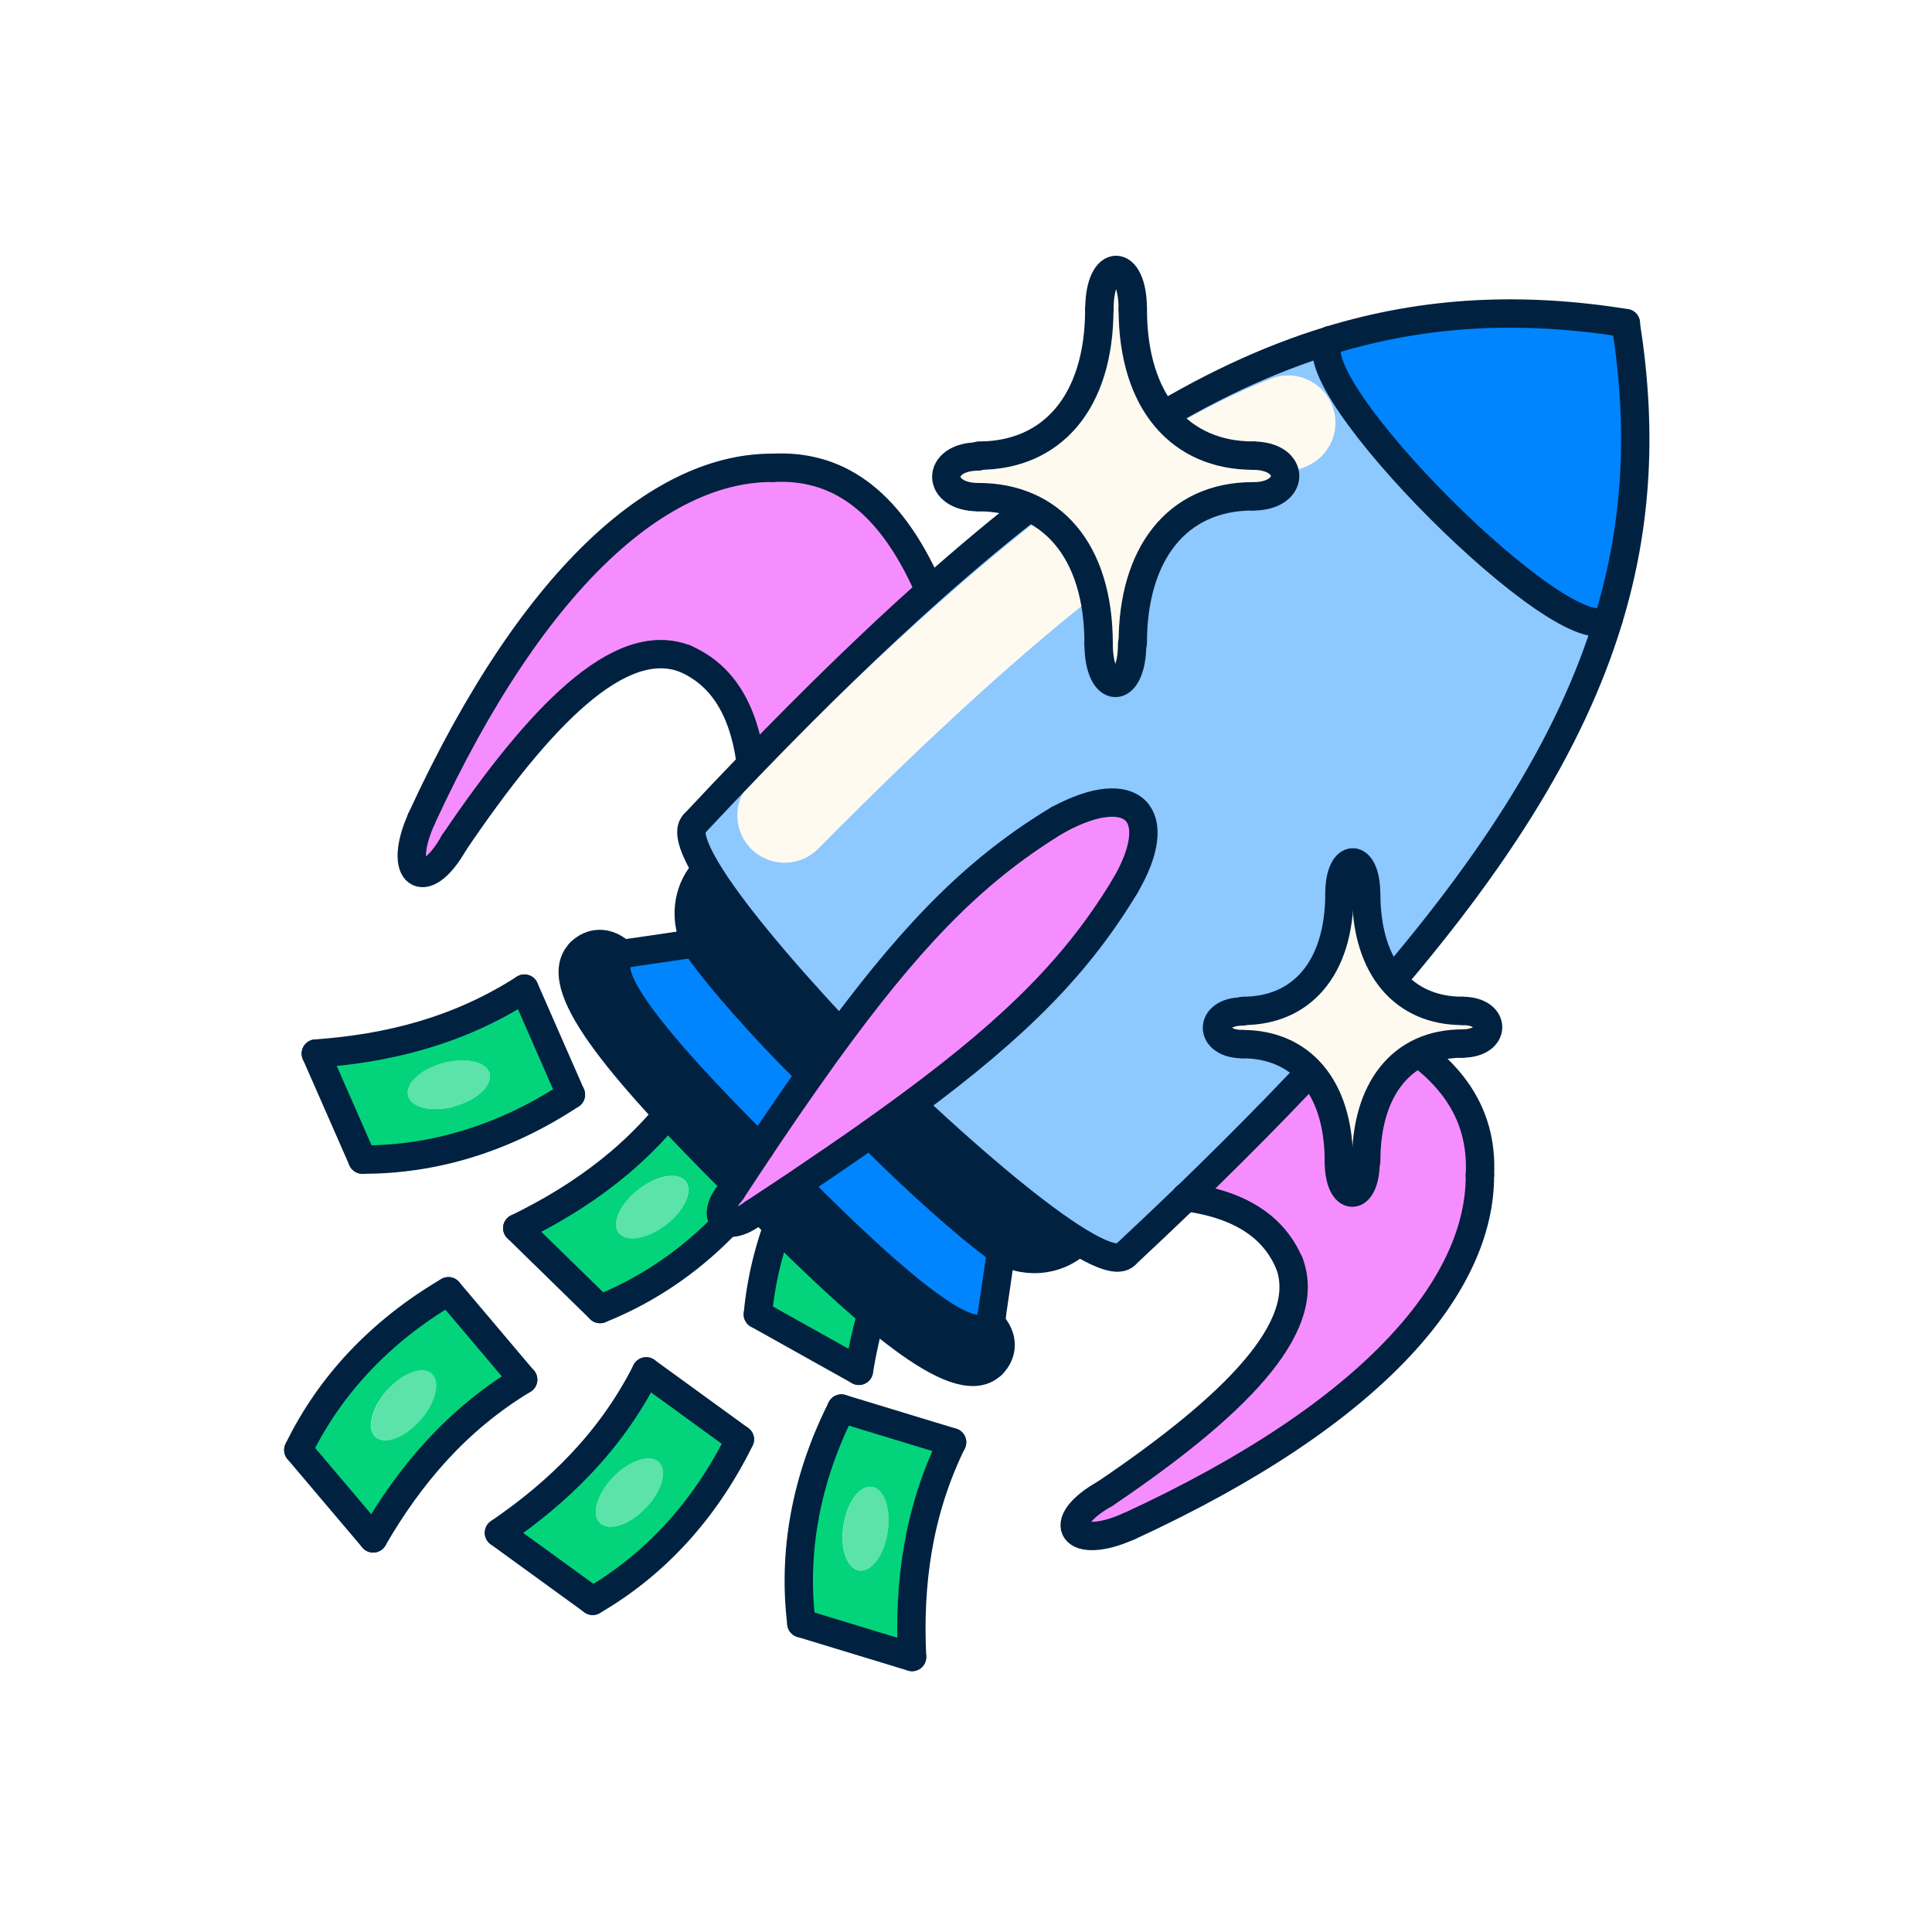
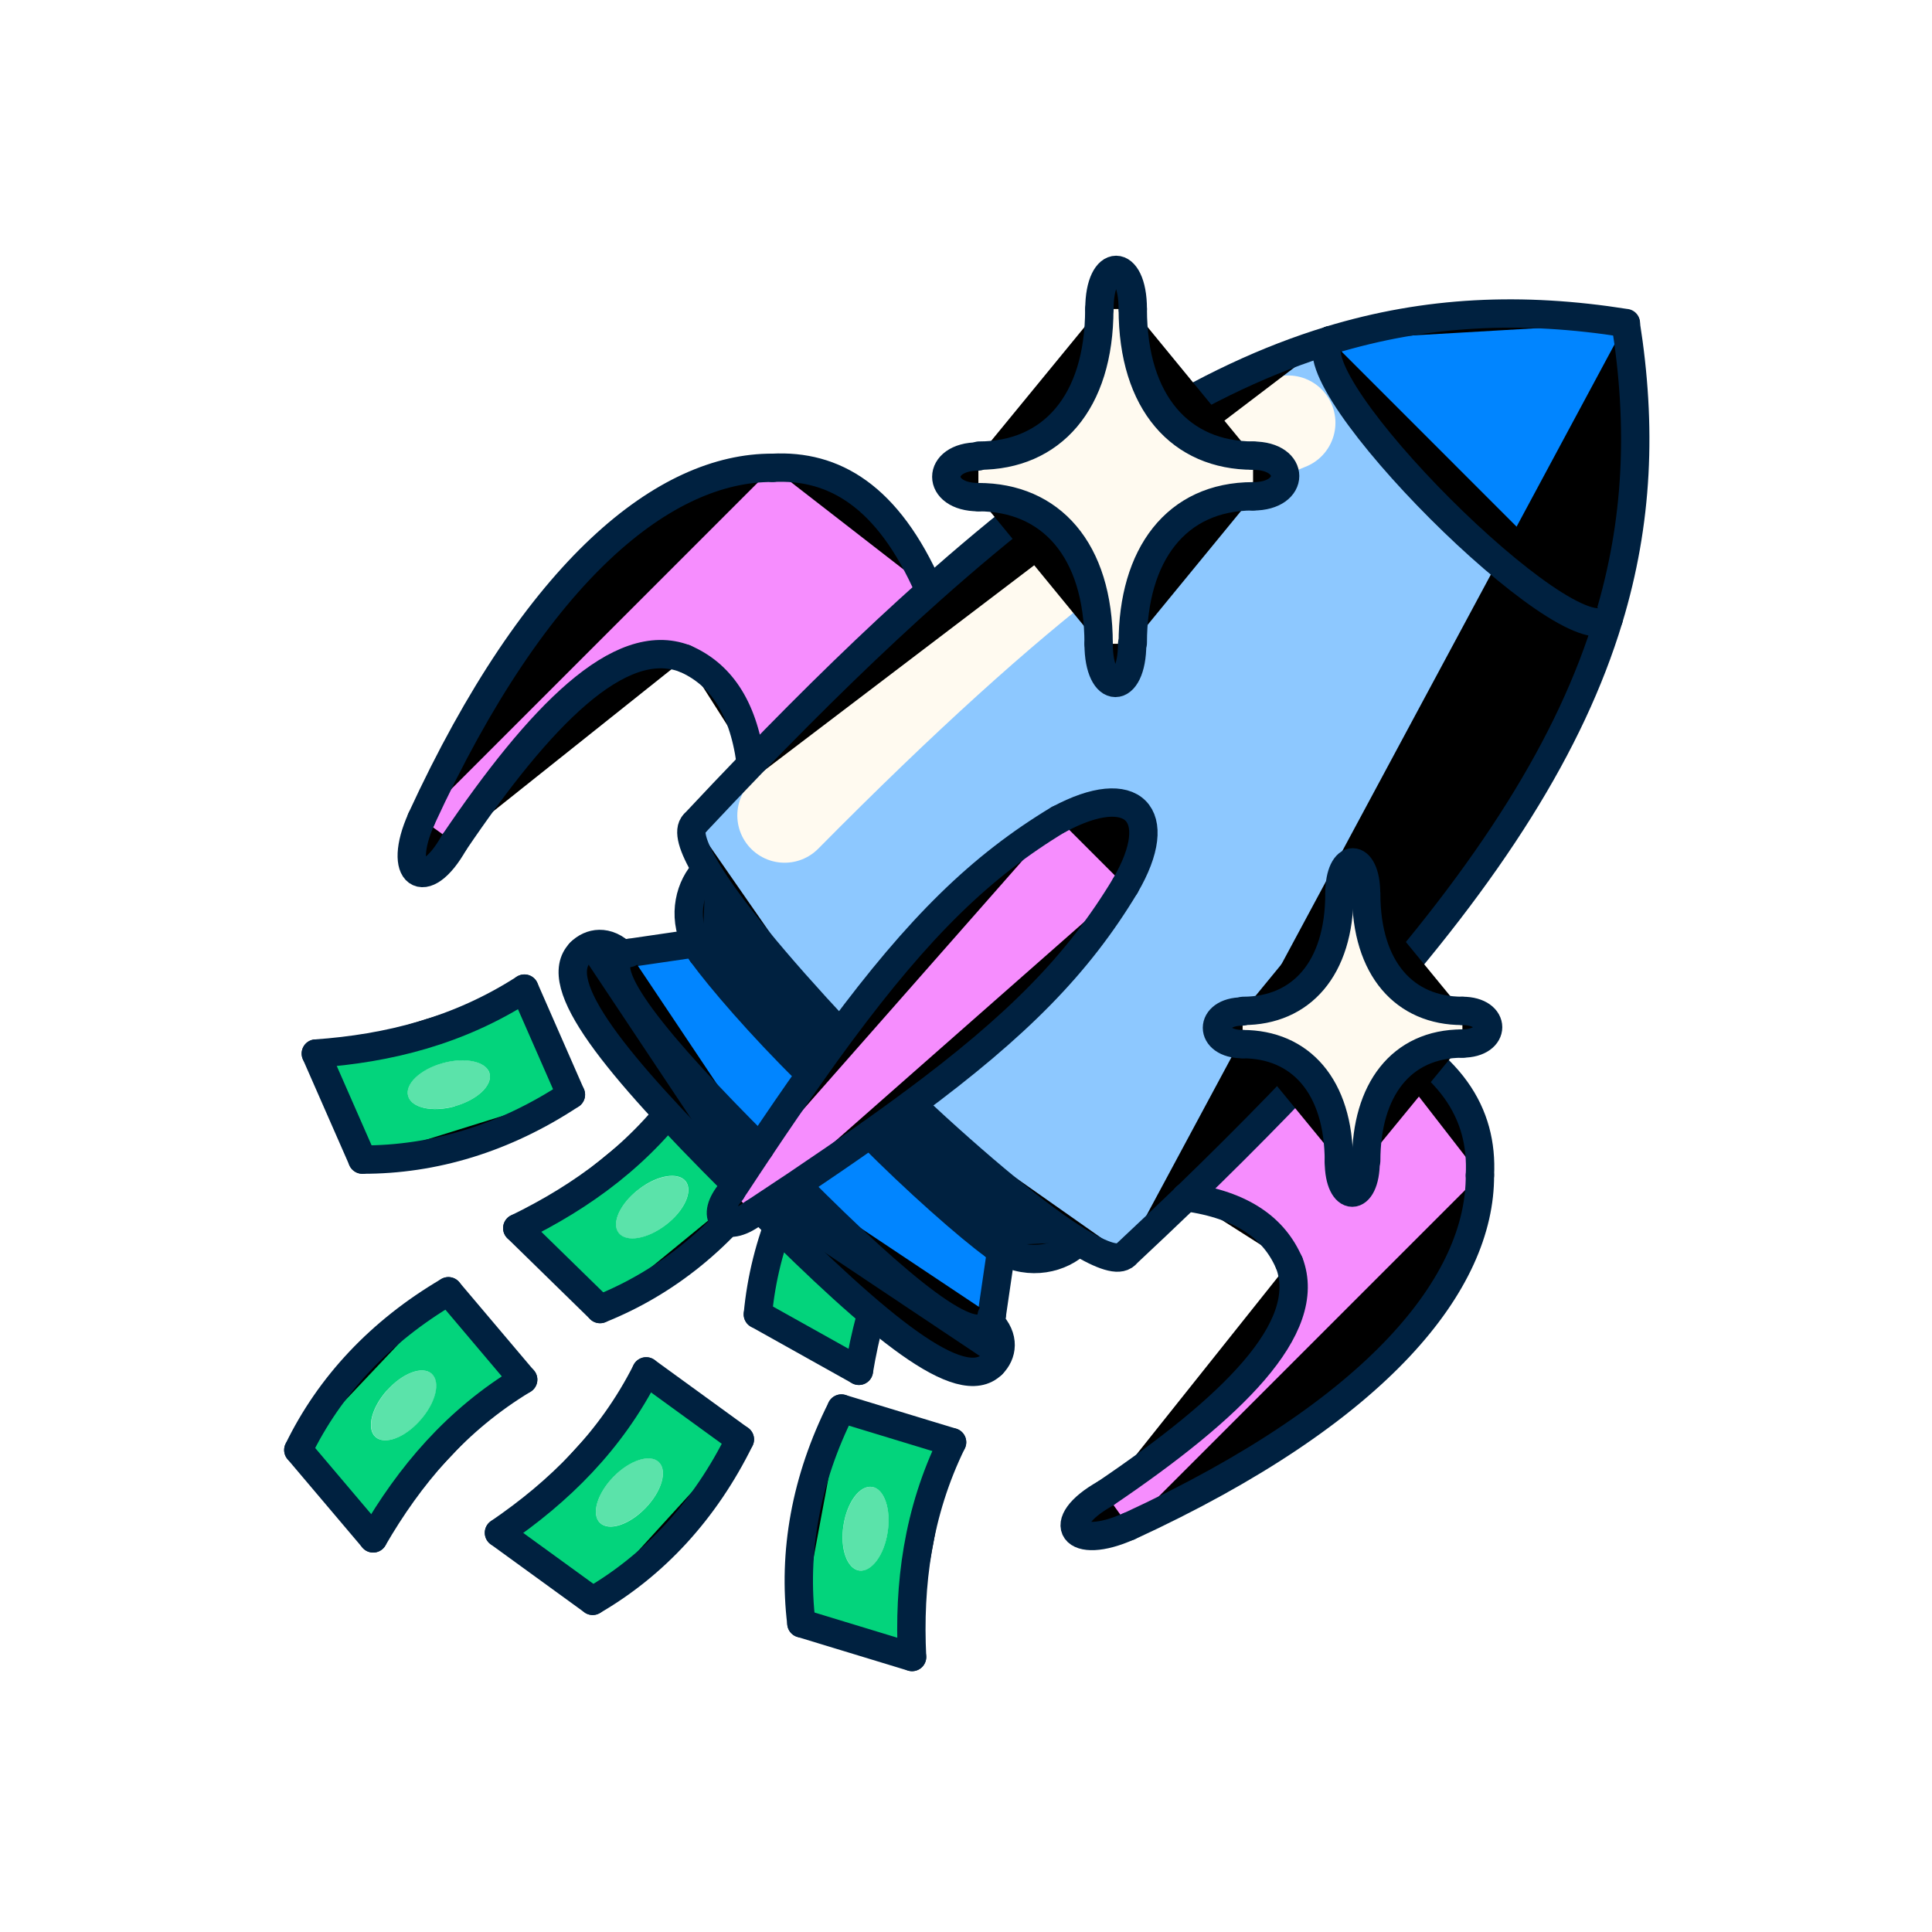
- <svg xmlns="http://www.w3.org/2000/svg" viewBox="0 0 34 34" fill="none">
+ <svg xmlns="http://www.w3.org/2000/svg" viewBox="0 0 34 34">
  <path d="M7.598 24.175C7.435 24.032 7.082 24.164 6.81 24.472C6.537 24.78 6.449 25.145 6.612 25.289C6.774 25.433 7.128 25.301 7.4 24.993C7.673 24.685 7.761 24.32 7.599 24.175H7.598Z" fill="#5BE3AA" />
  <path d="M9.206 24.279L7.889 22.724C6.684 23.433 5.796 24.39 5.248 25.517L6.565 27.073C7.206 25.967 8.027 24.99 9.206 24.279ZM6.809 24.472C7.082 24.164 7.433 24.032 7.596 24.175C7.758 24.32 7.669 24.687 7.396 24.993C7.125 25.301 6.772 25.433 6.609 25.289C6.446 25.145 6.535 24.778 6.807 24.472H6.809Z" fill="#03D47C" />
  <path d="M6.567 27.073C7.208 25.967 8.029 24.99 9.208 24.279" stroke="#002140" stroke-width="0.499" stroke-linecap="round" stroke-linejoin="round" />
  <path d="M5.25 25.517C5.798 24.389 6.685 23.433 7.891 22.724" stroke="#002140" stroke-width="0.499" stroke-linecap="round" stroke-linejoin="round" />
  <path d="M6.567 27.073L5.25 25.518" stroke="#002140" stroke-width="0.499" stroke-linecap="round" stroke-linejoin="round" />
  <path d="M9.206 24.279L7.891 22.724" stroke="#002140" stroke-width="0.499" stroke-linecap="round" stroke-linejoin="round" />
  <path d="M8.615 18.889C8.672 19.099 8.398 19.357 8.002 19.467C7.606 19.577 7.238 19.497 7.18 19.285C7.121 19.077 7.396 18.817 7.791 18.707C8.187 18.598 8.555 18.677 8.613 18.887L8.615 18.889Z" fill="#5BE3AA" />
  <path d="M9.229 17.398L10.047 19.262C8.88 20.033 7.631 20.411 6.377 20.406L5.56 18.541C6.834 18.451 8.074 18.143 9.229 17.398ZM8.002 19.467C8.399 19.357 8.672 19.099 8.615 18.889C8.557 18.68 8.189 18.6 7.793 18.709C7.396 18.819 7.123 19.077 7.182 19.287C7.24 19.497 7.608 19.579 8.004 19.469L8.002 19.467Z" fill="#03D47C" />
  <path d="M5.558 18.541C6.832 18.451 8.072 18.143 9.228 17.398" stroke="#002140" stroke-width="0.499" stroke-linecap="round" stroke-linejoin="round" />
  <path d="M6.377 20.407C7.631 20.411 8.881 20.035 10.047 19.264" stroke="#002140" stroke-width="0.499" stroke-linecap="round" stroke-linejoin="round" />
  <path d="M5.558 18.541L6.377 20.407" stroke="#002140" stroke-width="0.499" stroke-linecap="round" stroke-linejoin="round" />
  <path d="M9.229 17.398L10.047 19.264" stroke="#002140" stroke-width="0.499" stroke-linecap="round" stroke-linejoin="round" />
  <path d="M15.348 26.167C15.133 26.135 14.909 26.437 14.845 26.843C14.782 27.249 14.907 27.605 15.122 27.639C15.337 27.672 15.561 27.369 15.623 26.963C15.686 26.556 15.561 26.2 15.348 26.167Z" fill="#5BE3AA" />
  <path d="M16.755 25.381L14.807 24.788C14.178 26.037 13.951 27.322 14.103 28.568L16.051 29.16C15.989 27.885 16.151 26.616 16.755 25.381ZM14.844 26.843C14.907 26.436 15.13 26.135 15.347 26.167C15.561 26.2 15.684 26.556 15.621 26.963C15.56 27.369 15.335 27.67 15.12 27.639C14.905 27.605 14.78 27.249 14.844 26.843Z" fill="#03D47C" />
  <path d="M16.051 29.16C15.989 27.885 16.151 26.616 16.755 25.381" stroke="#002140" stroke-width="0.499" stroke-linecap="round" stroke-linejoin="round" />
  <path d="M14.103 28.568C13.951 27.322 14.178 26.038 14.807 24.788" stroke="#002140" stroke-width="0.499" stroke-linecap="round" stroke-linejoin="round" />
  <path d="M16.051 29.161L14.103 28.568" stroke="#002140" stroke-width="0.499" stroke-linecap="round" stroke-linejoin="round" />
  <path d="M16.755 25.381L14.807 24.788" stroke="#002140" stroke-width="0.499" stroke-linecap="round" stroke-linejoin="round" />
  <path d="M11.595 25.73C11.75 25.882 11.645 26.243 11.359 26.538C11.072 26.833 10.714 26.949 10.558 26.798C10.403 26.646 10.508 26.285 10.794 25.99C11.081 25.695 11.439 25.579 11.595 25.73Z" fill="#5BE3AA" />
  <path d="M11.372 24.134L13.021 25.331C12.403 26.586 11.515 27.542 10.43 28.171L8.781 26.974C9.837 26.253 10.751 25.361 11.372 24.134ZM11.359 26.54C11.645 26.245 11.75 25.884 11.595 25.732C11.439 25.581 11.081 25.697 10.794 25.992C10.508 26.287 10.403 26.648 10.558 26.799C10.715 26.951 11.072 26.836 11.359 26.54Z" fill="#03D47C" />
  <path d="M8.781 26.974C9.837 26.253 10.751 25.361 11.372 24.134" stroke="#002140" stroke-width="0.499" stroke-linecap="round" stroke-linejoin="round" />
  <path d="M10.43 28.172C11.515 27.542 12.403 26.587 13.021 25.331" stroke="#002140" stroke-width="0.499" stroke-linecap="round" stroke-linejoin="round" />
  <path d="M8.781 26.975L10.43 28.172" stroke="#002140" stroke-width="0.499" stroke-linecap="round" stroke-linejoin="round" />
  <path d="M11.372 24.134L13.02 25.331" stroke="#002140" stroke-width="0.499" stroke-linecap="round" stroke-linejoin="round" />
  <path d="M12.066 20.792C12.198 20.965 12.042 21.307 11.715 21.558C11.389 21.81 11.018 21.871 10.886 21.698C10.755 21.526 10.911 21.183 11.237 20.934C11.564 20.684 11.935 20.621 12.066 20.792Z" fill="#5BE3AA" />
  <path d="M12.08 19.179L13.537 20.602C12.742 21.755 11.725 22.57 10.561 23.037L9.104 21.613C10.253 21.053 11.287 20.303 12.08 19.179ZM11.717 21.556C12.043 21.307 12.2 20.964 12.068 20.79C11.935 20.619 11.564 20.68 11.239 20.932C10.913 21.182 10.756 21.525 10.888 21.696C11.021 21.869 11.392 21.806 11.717 21.556Z" fill="#03D47C" />
  <path d="M9.103 21.613C10.252 21.053 11.286 20.303 12.078 19.179" stroke="#002140" stroke-width="0.499" stroke-linecap="round" stroke-linejoin="round" />
  <path d="M10.56 23.037C11.725 22.571 12.742 21.755 13.535 20.602" stroke="#002140" stroke-width="0.499" stroke-linecap="round" stroke-linejoin="round" />
  <path d="M9.103 21.613L10.56 23.037" stroke="#002140" stroke-width="0.499" stroke-linecap="round" stroke-linejoin="round" />
  <path d="M12.08 19.179L13.537 20.602" stroke="#002140" stroke-width="0.499" stroke-linecap="round" stroke-linejoin="round" />
  <path d="M15.062 21.049C14.859 20.972 14.576 21.218 14.428 21.603C14.279 21.986 14.326 22.361 14.529 22.439C14.732 22.515 15.015 22.269 15.162 21.884C15.31 21.502 15.263 21.127 15.062 21.049Z" fill="#5BE3AA" />
  <path d="M16.605 20.579L14.827 19.587C13.948 20.674 13.454 21.883 13.337 23.132L15.115 24.124C15.327 22.864 15.753 21.66 16.605 20.579ZM14.429 21.603C14.577 21.22 14.86 20.972 15.063 21.049C15.267 21.127 15.312 21.502 15.163 21.885C15.017 22.268 14.732 22.516 14.531 22.439C14.328 22.361 14.283 21.988 14.429 21.603Z" fill="#03D47C" />
  <path d="M15.115 24.124C15.327 22.863 15.753 21.66 16.605 20.579" stroke="#002140" stroke-width="0.499" stroke-linecap="round" stroke-linejoin="round" />
  <path d="M13.337 23.13C13.454 21.881 13.946 20.674 14.827 19.585" stroke="#002140" stroke-width="0.499" stroke-linecap="round" stroke-linejoin="round" />
  <path d="M15.115 24.124L13.337 23.13" stroke="#002140" stroke-width="0.499" stroke-linecap="round" stroke-linejoin="round" />
  <path d="M16.605 20.579L14.825 19.587" stroke="#002140" stroke-width="0.499" stroke-linecap="round" stroke-linejoin="round" />
  <path d="M13.595 8.233C11.723 8.223 9.457 9.978 7.415 14.414C6.975 15.391 7.468 15.758 7.991 14.827C9.499 12.599 10.903 11.152 12.052 11.59C12.653 11.85 13.07 12.404 13.207 13.407L13.23 13.428C14.341 12.278 15.38 11.269 16.366 10.391L16.346 10.368C15.621 8.72 14.669 8.177 13.593 8.233H13.595Z" fill="#F68DFE" />
  <path d="M20.871 21.067C22.021 19.955 23.032 18.916 23.91 17.93C26.239 15.318 27.644 13.085 28.308 10.891C27.616 11.57 22.724 6.677 23.407 5.987C21.212 6.653 18.981 8.059 16.367 10.391C15.383 11.269 14.342 12.279 13.232 13.428C12.902 13.77 12.566 14.124 12.223 14.491L12.218 14.495C12.103 14.61 12.185 14.892 12.43 15.305C12.826 15.969 13.652 16.97 14.757 18.152L14.792 18.177C16.181 16.304 17.263 15.245 18.633 14.421C19.935 13.718 20.543 14.326 19.802 15.589C18.976 16.961 17.917 18.045 16.039 19.434C17.23 20.549 18.28 21.419 18.976 21.845C19.399 22.103 19.689 22.196 19.804 22.081C20.172 21.736 20.528 21.399 20.873 21.067H20.871Z" fill="#8DC8FF" />
  <path d="M10.961 16.803C10.683 16.527 10.388 16.585 10.213 16.76C9.664 17.309 10.828 18.725 12.904 20.801L12.954 20.834C13.097 20.618 13.235 20.408 13.37 20.206C11.554 18.397 10.46 17.058 10.961 16.803Z" fill="#002140" />
  <path d="M12.43 15.305L12.423 15.308C12.146 15.584 12.005 16.106 12.243 16.59C12.275 16.655 12.313 16.718 12.358 16.78C12.669 17.209 13.402 18.06 14.204 18.851L14.273 18.899C14.451 18.645 14.624 18.407 14.794 18.177L14.759 18.152C13.653 16.97 12.828 15.969 12.431 15.305H12.43Z" fill="#002140" />
  <path d="M10.961 16.803C10.46 17.057 11.554 18.398 13.37 20.204C13.687 19.733 13.985 19.299 14.269 18.897L14.201 18.849C13.399 18.06 12.666 17.207 12.355 16.778C12.31 16.716 12.271 16.653 12.24 16.588L12.218 16.598L11.069 16.766C11.026 16.773 10.988 16.784 10.958 16.801L10.961 16.803Z" fill="#0185FF" />
  <path d="M23.407 5.987C22.724 6.678 27.616 11.571 28.309 10.89C28.825 9.187 28.896 7.509 28.608 5.692V5.685C26.792 5.397 25.11 5.469 23.407 5.987Z" fill="#0185FF" />
  <path d="M18.633 14.42C17.263 15.244 16.179 16.303 14.792 18.176C14.624 18.404 14.449 18.644 14.271 18.899C13.986 19.3 13.688 19.735 13.372 20.208C13.235 20.409 13.097 20.619 12.956 20.835C12.927 20.877 12.899 20.92 12.871 20.964C12.484 21.416 12.752 21.724 13.259 21.352C13.3 21.323 13.34 21.298 13.382 21.27C13.601 21.125 13.815 20.984 14.02 20.847C14.484 20.534 14.914 20.239 15.312 19.96C15.566 19.778 15.809 19.603 16.039 19.433C17.916 18.045 18.976 16.961 19.802 15.589C20.543 14.325 19.935 13.718 18.633 14.42Z" fill="#F68DFE" />
  <path d="M13.382 21.27L13.397 21.293C15.472 23.37 16.912 24.558 17.461 24.009C17.638 23.834 17.694 23.54 17.418 23.261C17.165 23.764 15.841 22.687 14.033 20.869L14.018 20.847C13.813 20.984 13.6 21.125 13.38 21.27H13.382Z" fill="#002140" />
  <path d="M17.418 23.26C17.433 23.228 17.446 23.191 17.453 23.148L17.621 21.999C17.579 21.976 17.538 21.949 17.496 21.919C17.067 21.61 16.099 20.761 15.31 19.958C14.912 20.238 14.482 20.532 14.018 20.846L14.033 20.867C15.841 22.684 17.165 23.761 17.418 23.26Z" fill="#0185FF" />
  <path d="M15.312 19.96C16.101 20.762 17.068 21.611 17.498 21.921C17.538 21.951 17.579 21.978 17.622 22.001C18.127 22.286 18.681 22.144 18.971 21.855L18.978 21.845C18.282 21.418 17.233 20.549 16.041 19.434C15.811 19.603 15.568 19.778 15.313 19.96H15.312Z" fill="#002140" />
  <path d="M23.91 17.93C23.032 18.916 22.022 19.955 20.871 21.067C21.873 21.205 22.428 21.622 22.688 22.224C23.125 23.375 21.68 24.777 19.451 26.285C18.52 26.808 18.886 27.301 19.864 26.861C24.298 24.819 26.054 22.552 26.044 20.681C26.099 19.604 25.556 18.653 23.91 17.929V17.93Z" fill="#F68DFE" />
  <path d="M22.669 7.44C20.553 8.271 17.957 10.156 13.808 14.35" stroke="#FFFAF0" stroke-width="1.665" stroke-linecap="round" stroke-linejoin="round" />
  <path d="M19.804 22.082C20.172 21.738 20.528 21.4 20.873 21.069C22.023 19.956 23.034 18.917 23.911 17.932C26.241 15.319 27.646 13.086 28.31 10.892C28.826 9.189 28.898 7.51 28.61 5.694" stroke="#002140" stroke-width="0.499" stroke-linecap="round" stroke-linejoin="round" />
  <path d="M23.407 5.987C25.11 5.469 26.79 5.397 28.608 5.685C28.608 5.685 28.611 5.685 28.613 5.685" stroke="#002140" stroke-width="0.499" stroke-linecap="round" stroke-linejoin="round" />
  <path d="M12.223 14.492C12.566 14.126 12.902 13.771 13.232 13.43C14.343 12.279 15.382 11.27 16.367 10.393C18.981 8.062 21.212 6.656 23.407 5.989" stroke="#002140" stroke-width="0.499" stroke-linecap="round" stroke-linejoin="round" />
  <path d="M17.498 21.921C17.538 21.951 17.579 21.978 17.623 22.001C18.127 22.286 18.681 22.144 18.971 21.855" stroke="#002140" stroke-width="0.499" stroke-linecap="round" stroke-linejoin="round" />
  <path d="M12.356 16.781C12.311 16.72 12.273 16.657 12.241 16.592C12.003 16.105 12.145 15.586 12.421 15.31" stroke="#002140" stroke-width="0.499" stroke-linecap="round" stroke-linejoin="round" />
  <path d="M17.621 22.001L17.453 23.148" stroke="#002140" stroke-width="0.499" stroke-linecap="round" stroke-linejoin="round" />
  <path d="M14.033 20.869C15.841 22.686 17.165 23.763 17.418 23.262C17.433 23.23 17.446 23.194 17.453 23.15" stroke="#002140" stroke-width="0.499" stroke-linecap="round" stroke-linejoin="round" />
  <path d="M13.397 21.294C15.471 23.37 16.912 24.558 17.461 24.009" stroke="#002140" stroke-width="0.499" stroke-linecap="round" stroke-linejoin="round" />
  <path d="M17.461 24.009C17.638 23.834 17.694 23.54 17.418 23.262H17.416" stroke="#002140" stroke-width="0.499" stroke-linecap="round" stroke-linejoin="round" />
  <path d="M12.221 16.602L11.072 16.77" stroke="#002140" stroke-width="0.499" stroke-linecap="round" stroke-linejoin="round" />
  <path d="M13.372 20.206C11.555 18.398 10.461 17.058 10.963 16.805C10.993 16.79 11.031 16.778 11.074 16.77" stroke="#002140" stroke-width="0.499" stroke-linecap="round" stroke-linejoin="round" />
  <path d="M12.906 20.802C10.829 18.728 9.666 17.311 10.215 16.761" stroke="#002140" stroke-width="0.499" stroke-linecap="round" stroke-linejoin="round" />
  <path d="M10.213 16.761C10.388 16.585 10.683 16.526 10.961 16.805H10.963" stroke="#002140" stroke-width="0.499" stroke-linecap="round" stroke-linejoin="round" />
  <path d="M13.259 21.352C12.752 21.723 12.484 21.417 12.871 20.964" stroke="#002140" stroke-width="0.499" stroke-linecap="round" stroke-linejoin="round" />
  <path d="M13.258 21.351C13.3 21.323 13.34 21.298 13.382 21.27C13.601 21.125 13.815 20.983 14.019 20.847C14.484 20.534 14.914 20.239 15.312 19.959C15.566 19.778 15.809 19.603 16.039 19.433C17.916 18.045 18.976 16.961 19.802 15.589" stroke="#002140" stroke-width="0.499" stroke-linecap="round" stroke-linejoin="round" />
  <path d="M12.871 20.962C12.899 20.919 12.927 20.875 12.956 20.834C13.099 20.617 13.237 20.407 13.372 20.206C13.688 19.733 13.986 19.299 14.271 18.897C14.449 18.643 14.622 18.404 14.792 18.175C16.181 16.302 17.263 15.243 18.633 14.418" stroke="#002140" stroke-width="0.499" stroke-linecap="round" stroke-linejoin="round" />
  <path d="M19.802 15.589C20.543 14.325 19.935 13.718 18.633 14.42" stroke="#002140" stroke-width="0.499" stroke-linecap="round" stroke-linejoin="round" />
  <path d="M19.804 22.083C19.689 22.198 19.399 22.103 18.976 21.846C18.28 21.42 17.231 20.551 16.039 19.436" stroke="#002140" stroke-width="0.499" stroke-linecap="round" stroke-linejoin="round" />
  <path d="M12.218 14.497C12.103 14.612 12.185 14.893 12.43 15.306C12.826 15.971 13.652 16.971 14.757 18.153" stroke="#002140" stroke-width="0.499" stroke-linecap="round" stroke-linejoin="round" />
  <path d="M17.498 21.921C17.068 21.612 16.101 20.762 15.312 19.96" stroke="#002140" stroke-width="0.499" stroke-linecap="round" stroke-linejoin="round" />
  <path d="M12.356 16.781C12.668 17.211 13.4 18.062 14.203 18.852" stroke="#002140" stroke-width="0.499" stroke-linecap="round" stroke-linejoin="round" />
  <path d="M19.451 26.285C21.679 24.777 23.125 23.373 22.688 22.224" stroke="#002140" stroke-width="0.499" stroke-linecap="round" stroke-linejoin="round" />
  <path d="M20.869 21.067C21.872 21.205 22.426 21.621 22.686 22.224" stroke="#002140" stroke-width="0.499" stroke-linecap="round" stroke-linejoin="round" />
  <path d="M19.864 26.863C24.297 24.82 26.054 22.554 26.044 20.683" stroke="#002140" stroke-width="0.499" stroke-linecap="round" stroke-linejoin="round" />
  <path d="M23.91 17.93C25.556 18.652 26.099 19.605 26.044 20.682" stroke="#002140" stroke-width="0.499" stroke-linecap="round" stroke-linejoin="round" />
  <path d="M19.451 26.285C18.52 26.808 18.886 27.301 19.864 26.861" stroke="#002140" stroke-width="0.499" stroke-linecap="round" stroke-linejoin="round" />
  <path d="M7.992 14.827C9.501 12.599 10.904 11.152 12.053 11.59" stroke="#002140" stroke-width="0.499" stroke-linecap="round" stroke-linejoin="round" />
  <path d="M13.209 13.406C13.072 12.404 12.654 11.85 12.053 11.59" stroke="#002140" stroke-width="0.499" stroke-linecap="round" stroke-linejoin="round" />
  <path d="M7.415 14.414C9.457 9.98 11.724 8.223 13.595 8.233" stroke="#002140" stroke-width="0.499" stroke-linecap="round" stroke-linejoin="round" />
  <path d="M16.347 10.368C15.623 8.72 14.671 8.177 13.595 8.233" stroke="#002140" stroke-width="0.499" stroke-linecap="round" stroke-linejoin="round" />
  <path d="M7.992 14.826C7.469 15.757 6.977 15.389 7.416 14.414" stroke="#002140" stroke-width="0.499" stroke-linecap="round" stroke-linejoin="round" />
  <path d="M28.31 10.889C27.618 11.57 22.726 6.677 23.409 5.987" stroke="#002140" stroke-width="0.499" stroke-linecap="round" stroke-linejoin="round" />
  <path d="M25.736 17.791C26.339 17.791 26.339 18.365 25.736 18.365C24.647 18.365 24.043 19.192 24.043 20.428L24.033 20.439C24.033 21.172 23.562 21.172 23.562 20.439C23.562 19.113 22.882 18.375 21.868 18.375C21.266 18.375 21.266 17.8 21.868 17.8L21.878 17.789C22.894 17.789 23.572 17.051 23.572 15.724C23.572 14.992 24.041 14.992 24.041 15.724C24.041 17.051 24.72 17.789 25.734 17.789L25.736 17.791Z" fill="#FFFAF0" />
  <path d="M22.052 8.018C22.804 8.018 22.804 8.734 22.052 8.734C20.693 8.734 19.935 9.768 19.935 11.315L19.924 11.33C19.924 12.247 19.334 12.247 19.334 11.33C19.334 9.673 18.487 8.749 17.218 8.749C16.465 8.749 16.465 8.033 17.218 8.033L17.23 8.018C18.498 8.018 19.346 7.096 19.346 5.438C19.346 4.52 19.934 4.52 19.934 5.438C19.934 7.094 20.783 8.018 22.05 8.018H22.052Z" fill="#FFFAF0" />
  <path d="M17.23 8.018C18.498 8.018 19.346 7.096 19.346 5.438" stroke="#002140" stroke-width="0.499" stroke-linecap="round" stroke-linejoin="round" />
  <path d="M22.052 8.018C20.785 8.018 19.935 7.096 19.935 5.438" stroke="#002140" stroke-width="0.499" stroke-linecap="round" stroke-linejoin="round" />
  <path d="M19.348 5.438C19.348 4.52 19.935 4.52 19.935 5.438" stroke="#002140" stroke-width="0.499" stroke-linecap="round" stroke-linejoin="round" />
  <path d="M19.935 11.315C19.935 9.77 20.693 8.734 22.052 8.734" stroke="#002140" stroke-width="0.499" stroke-linecap="round" stroke-linejoin="round" />
  <path d="M22.052 8.019C22.804 8.019 22.804 8.735 22.052 8.735" stroke="#002140" stroke-width="0.499" stroke-linecap="round" stroke-linejoin="round" />
  <path d="M17.218 8.749C18.487 8.749 19.334 9.671 19.334 11.33" stroke="#002140" stroke-width="0.499" stroke-linecap="round" stroke-linejoin="round" />
  <path d="M19.924 11.33C19.924 12.248 19.334 12.248 19.334 11.33" stroke="#002140" stroke-width="0.499" stroke-linecap="round" stroke-linejoin="round" />
  <path d="M17.218 8.749C16.465 8.749 16.465 8.033 17.218 8.033" stroke="#002140" stroke-width="0.499" stroke-linecap="round" stroke-linejoin="round" />
  <path d="M21.878 17.79C22.894 17.79 23.572 17.053 23.572 15.726" stroke="#002140" stroke-width="0.499" stroke-linecap="round" stroke-linejoin="round" />
  <path d="M25.736 17.79C24.721 17.79 24.043 17.053 24.043 15.726" stroke="#002140" stroke-width="0.499" stroke-linecap="round" stroke-linejoin="round" />
  <path d="M23.572 15.726C23.572 14.993 24.041 14.993 24.041 15.726" stroke="#002140" stroke-width="0.499" stroke-linecap="round" stroke-linejoin="round" />
  <path d="M24.043 20.428C24.043 19.191 24.649 18.365 25.736 18.365" stroke="#002140" stroke-width="0.499" stroke-linecap="round" stroke-linejoin="round" />
  <path d="M25.736 17.79C26.339 17.79 26.339 18.364 25.736 18.364" stroke="#002140" stroke-width="0.499" stroke-linecap="round" stroke-linejoin="round" />
  <path d="M21.868 18.375C22.882 18.375 23.562 19.112 23.562 20.439" stroke="#002140" stroke-width="0.499" stroke-linecap="round" stroke-linejoin="round" />
  <path d="M24.033 20.439C24.033 21.172 23.562 21.172 23.562 20.439" stroke="#002140" stroke-width="0.499" stroke-linecap="round" stroke-linejoin="round" />
  <path d="M21.868 18.375C21.266 18.375 21.266 17.8 21.868 17.8" stroke="#002140" stroke-width="0.499" stroke-linecap="round" stroke-linejoin="round" />
</svg>
